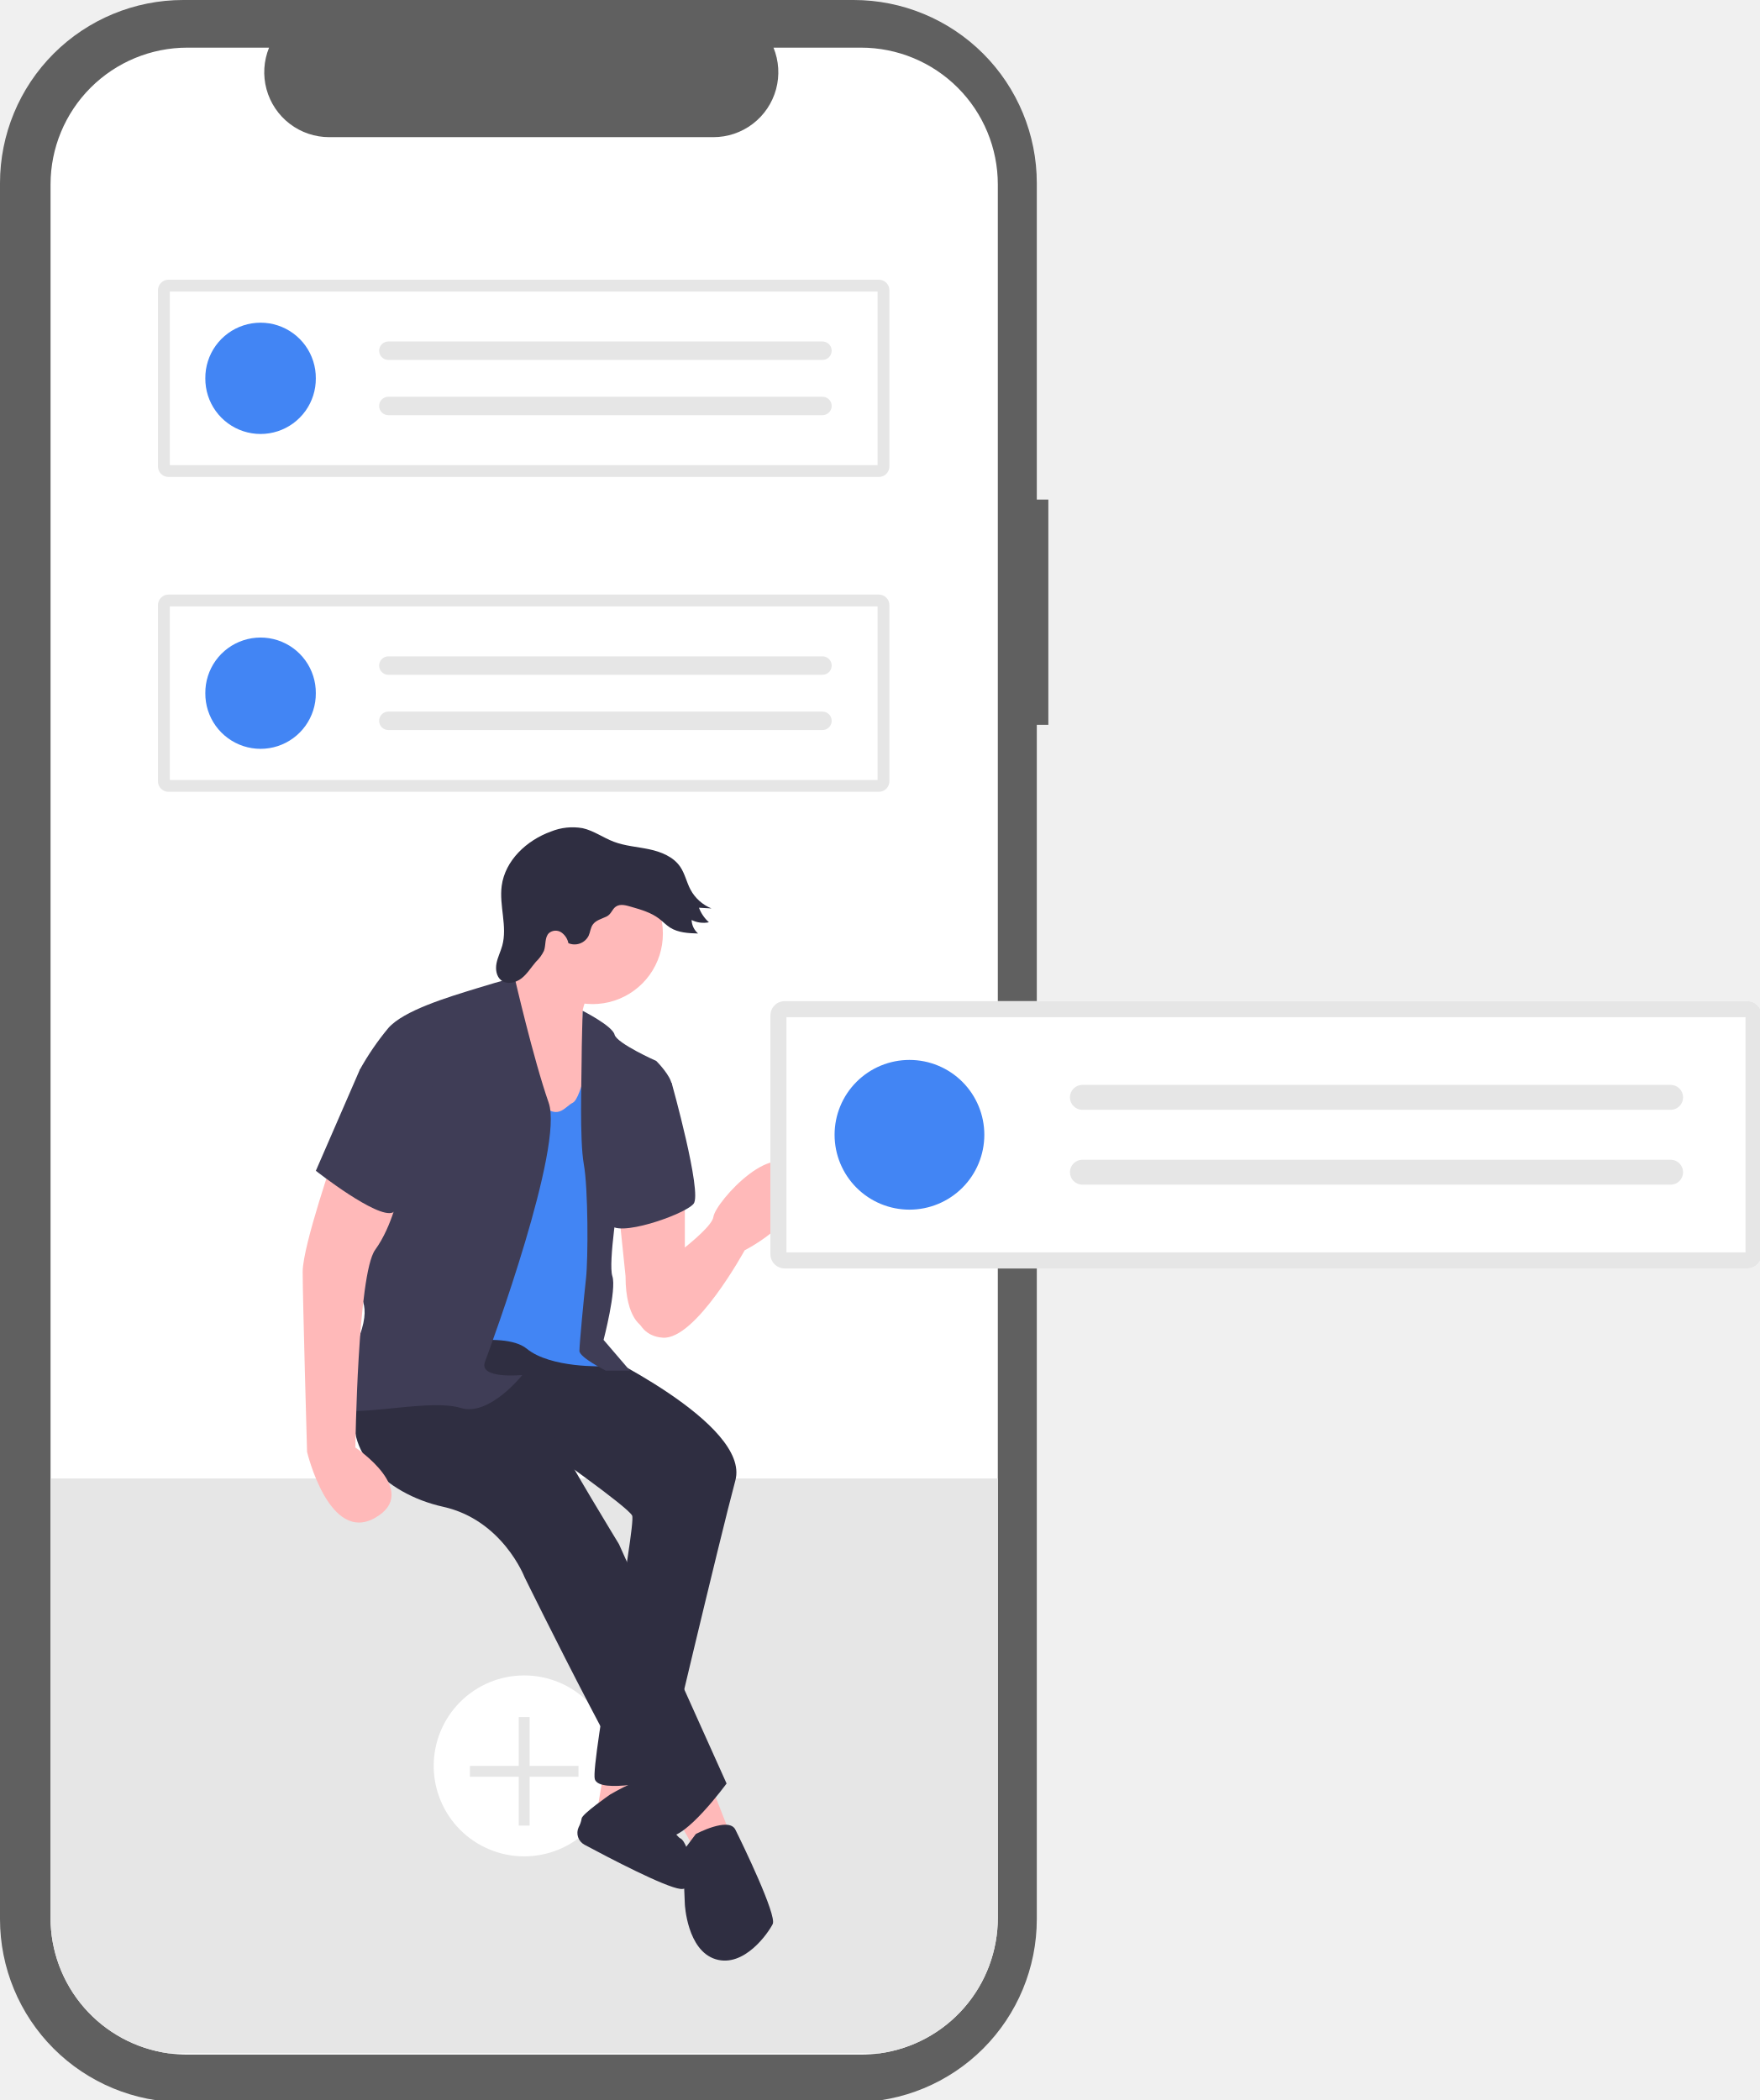
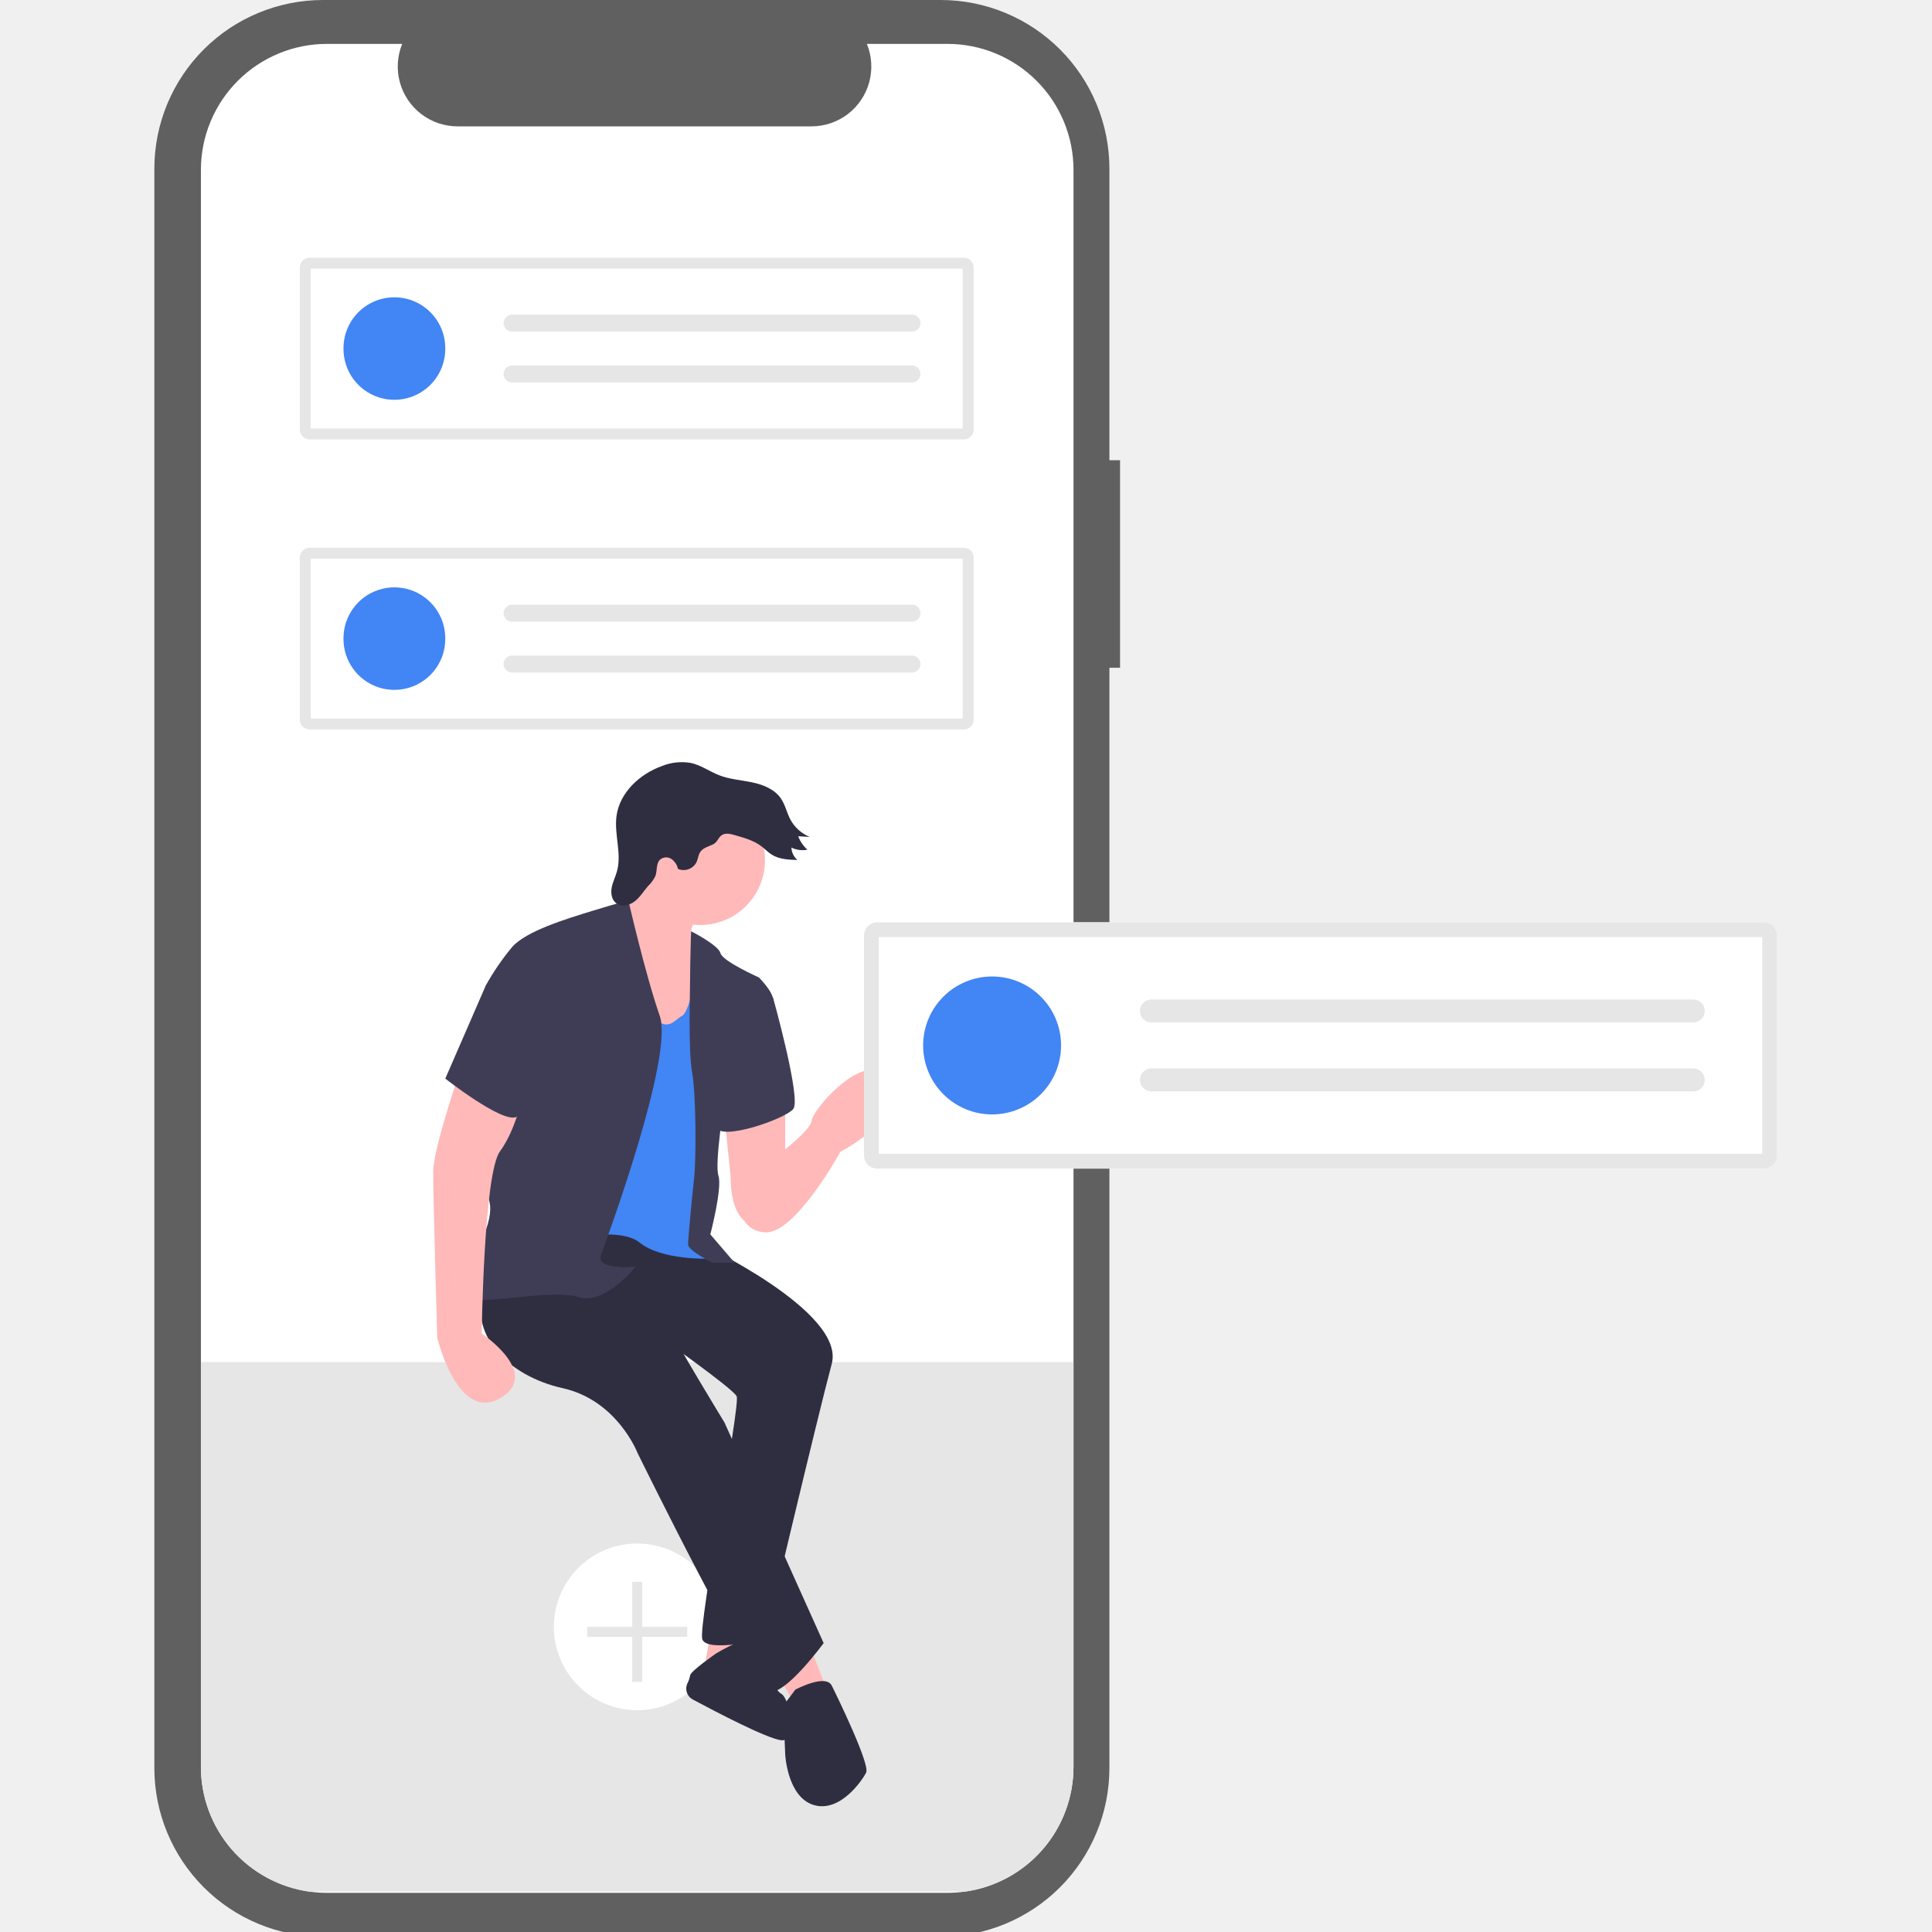
- <svg xmlns="http://www.w3.org/2000/svg" viewBox="0 0 609 727" id="vector">
-   <path id="path" d="M 362.889 172.947 L 358.89 172.947 L 358.891 63.402 C 358.891 46.593 352.207 30.456 340.321 18.57 C 328.435 6.684 312.298 0 295.489 0 L 63.402 0 C 46.593 0 30.456 6.684 18.57 18.57 C 6.684 30.456 0 46.593 0 63.402 L 0 664.376 C 0 681.185 6.684 697.322 18.57 709.208 C 30.456 721.094 46.593 727.778 63.402 727.778 L 295.488 727.778 C 312.297 727.778 328.434 721.094 340.32 709.208 C 352.206 697.322 358.89 681.185 358.89 664.376 L 358.89 250.924 L 362.889 250.924 Z" fill="#00000099" />
-   <path id="path_1" d="M 345.397 63.844 L 345.397 663.934 C 345.398 675.36 341.263 686.409 333.761 695.027 C 326.258 703.644 315.884 709.262 304.567 710.834 C 302.407 711.136 300.228 711.286 298.047 711.284 L 64.837 711.284 C 62.656 711.286 60.477 711.136 58.317 710.834 C 47.002 709.26 36.63 703.641 29.129 695.024 C 21.629 686.406 17.495 675.358 17.497 663.934 L 17.497 63.844 C 17.497 51.291 22.489 39.239 31.366 30.363 C 40.242 21.486 52.294 16.494 64.847 16.494 L 93.137 16.494 C 91.269 21.065 90.959 26.127 92.253 30.893 C 93.548 35.658 96.377 39.867 100.301 42.865 C 104.225 45.863 109.029 47.487 113.967 47.484 L 246.927 47.484 C 251.865 47.487 256.668 45.862 260.591 42.864 C 264.514 39.865 267.342 35.656 268.635 30.891 C 269.928 26.125 269.616 21.064 267.747 16.494 L 298.047 16.494 C 310.6 16.494 322.652 21.486 331.528 30.363 C 340.405 39.239 345.397 51.291 345.397 63.844 Z" fill="#ffffff" />
-   <path id="path_2" d="M 345.397 511.834 L 345.397 663.934 C 345.398 675.36 341.263 686.409 333.761 695.027 C 326.258 703.644 315.884 709.262 304.567 710.834 L 58.317 710.834 C 47.002 709.26 36.63 703.641 29.129 695.024 C 21.629 686.406 17.495 675.358 17.497 663.934 L 17.497 511.834 Z" fill="#e6e6e6" />
-   <path id="path_3" d="M 181.447 611.334 M 150.127 611.334 C 150.127 603.031 153.429 595.059 159.3 589.187 C 165.172 583.316 173.144 580.014 181.447 580.014 C 189.75 580.014 197.722 583.316 203.594 589.187 C 209.465 595.059 212.767 603.031 212.767 611.334 C 212.767 619.637 209.465 627.609 203.594 633.481 C 197.722 639.352 189.75 642.654 181.447 642.654 C 173.144 642.654 165.172 639.352 159.3 633.481 C 153.429 627.609 150.127 619.637 150.127 611.334" fill="#ffffff" />
-   <path id="path_4" d="M 200.239 611.334 L 183.327 611.334 L 183.327 594.421 L 179.568 594.421 L 179.568 611.334 L 162.655 611.334 L 162.655 615.092 L 179.568 615.092 L 179.568 632.005 L 183.327 632.005 L 183.327 615.092 L 200.239 615.092 L 200.239 611.334 Z" fill="#e6e6e6" />
-   <path id="path_5" d="M 237.06 414.437 L 237.06 442.568 L 222.615 459.294 C 222.615 459.294 216.533 457.013 216.533 441.807 L 214.252 419.759 Z" fill="#ffb9b9" />
-   <path id="path_6" d="M 222.615 442.568 C 222.615 442.568 246.184 426.602 246.944 421.28 C 247.704 415.958 269.549 392.001 275.835 406.835 C 281.767 420.834 257.767 432.834 257.767 432.834 C 257.767 432.834 240.861 463.856 229.457 463.096 C 218.053 462.336 218.053 447.89 222.615 442.568 Z" fill="#ffb9b9" />
-   <path id="path_7" d="M 208.93 613.633 L 206.649 627.319 L 218.814 624.277 L 218.814 613.633 L 208.93 613.633 Z" fill="#ffb9b9" />
-   <path id="path_8" d="M 211.211 621.236 C 211.211 621.236 225.271 612.906 225.844 616.691 C 226.417 620.476 232.499 634.921 235.54 636.442 C 238.581 637.963 242.383 654.689 235.54 653.929 C 230.24 653.34 210.802 643.174 202.306 638.619 C 201.261 638.055 200.47 637.111 200.099 635.983 C 199.728 634.855 199.803 633.626 200.31 632.552 C 200.808 631.63 201.152 630.633 201.327 629.6 C 201.327 628.078 211.211 621.236 211.211 621.236 Z" fill="#2f2e41" />
-   <path id="path_9" d="M 204.368 466.897 C 204.368 466.897 259.869 492.747 254.547 512.514 C 249.225 532.281 229.458 615.913 229.458 615.913 C 229.458 615.913 207.41 621.235 205.889 615.913 C 204.368 610.591 220.334 527.72 218.814 524.678 C 217.294 521.636 189.163 501.869 189.163 501.869 L 131.381 477.54 L 155.71 454.731 Z" fill="#2f2e41" />
-   <path id="path_10" d="M 246.184 618.195 L 253.027 635.682 L 240.862 641.004 L 233.259 627.319 L 246.184 618.195 Z" fill="#ffb9b9" />
-   <path id="path_11" d="M 205.128 342.21 C 205.128 342.21 198.285 351.333 203.607 355.895 C 208.929 360.457 205.128 377.183 205.128 377.183 L 198.285 396.19 L 170.915 390.868 L 170.915 359.697 L 172.436 344.491 C 172.436 344.491 186.121 331.566 187.642 321.682 C 189.163 311.798 205.128 342.21 205.128 342.21 Z" fill="#ffb9b9" />
-   <path id="path_12" d="M 159.511 460.815 C 159.511 460.815 195.245 500.35 195.245 501.871 C 195.245 503.392 214.252 534.563 214.252 534.563 L 251.506 617.434 C 251.506 617.434 237.061 637.201 230.978 635.681 C 224.895 634.161 181.559 545.967 181.559 545.967 C 181.559 545.967 173.956 526.2 153.428 521.638 C 132.9 517.076 116.934 501.11 124.537 482.863 C 132.14 464.616 159.511 460.815 159.511 460.815 Z" fill="#2f2e41" />
-   <path id="path_13" d="M 205.128 323.203 M 180.799 323.203 C 180.783 318.056 182.401 313.033 185.418 308.863 C 188.436 304.693 192.701 301.586 197.595 299.992 C 202.49 298.399 207.766 298.399 212.661 299.992 C 217.555 301.586 221.82 304.693 224.838 308.863 C 227.855 313.033 229.473 318.056 229.457 323.203 C 229.473 328.35 227.855 333.373 224.838 337.543 C 221.82 341.713 217.555 344.82 212.661 346.414 C 207.766 348.007 202.49 348.007 197.595 346.414 C 192.701 344.82 188.436 341.713 185.418 337.543 C 182.401 333.373 180.783 328.35 180.799 323.203" fill="#ffb9b9" />
-   <path id="path_14" d="M 204.368 362.738 C 204.368 362.738 201.327 380.225 198.286 381.745 C 195.245 383.265 192.964 388.588 186.121 380.985 C 179.278 373.382 173.196 358.176 173.196 358.176 L 149.627 387.067 L 147.346 466.897 C 147.346 466.897 173.956 460.054 182.319 466.897 C 190.682 473.74 208.929 472.979 208.929 472.979 L 205.128 457.773 L 208.169 431.923 L 207.409 408.354 L 206.649 391.628 Z" fill="#4285f4" />
-   <path id="path_15" d="M 201.69 349.941 C 201.69 349.941 211.971 355.135 212.732 358.176 C 213.493 361.217 227.177 367.299 227.177 367.299 C 227.177 367.299 232.499 372.621 232.499 375.662 C 232.499 378.703 214.252 413.677 214.252 413.677 C 214.252 413.677 210.451 437.246 211.971 441.808 C 213.491 446.37 208.93 463.856 208.93 463.856 L 218.053 474.5 L 209.69 474.5 C 209.69 474.5 200.567 469.938 200.567 467.657 C 200.567 465.376 202.088 449.41 202.848 442.567 C 203.608 435.724 203.608 411.395 202.088 403.032 C 200.568 394.669 201.328 372.62 201.328 367.298 C 201.328 361.976 201.69 349.941 201.69 349.941 Z" fill="#3f3d56" />
-   <path id="path_16" d="M 178.138 338.396 C 178.138 338.396 174.717 339.169 164.833 342.21 C 154.949 345.251 139.743 349.813 134.421 355.895 C 130.685 360.393 127.376 365.229 124.537 370.34 L 127.578 425.081 C 127.578 425.081 121.496 436.485 122.256 442.568 C 123.016 448.651 129.099 449.411 124.537 462.335 C 119.975 475.259 110.852 486.664 119.215 488.185 C 127.578 489.706 149.627 484.384 159.51 487.425 C 169.393 490.466 180.798 476.021 180.798 476.021 C 180.798 476.021 165.592 477.542 167.873 471.459 C 170.154 465.376 195.243 396.951 189.921 381.745 C 184.599 366.539 178.138 338.396 178.138 338.396 Z" fill="#3f3d56" />
-   <path id="path_17" d="M 228.697 371.861 L 232.498 374.902 C 232.498 374.902 243.142 412.916 240.101 416.718 C 237.06 420.52 212.731 428.883 211.21 423.561 C 209.689 418.239 228.697 371.861 228.697 371.861 Z" fill="#3f3d56" />
-   <path id="path_18" d="M 116.175 398.471 C 116.175 398.471 104.771 431.163 104.771 440.287 C 104.771 449.411 106.292 502.631 106.292 502.631 C 106.292 502.631 113.895 534.576 129.861 525.453 C 145.827 516.33 123.018 501.11 123.018 501.11 C 123.018 501.11 123.778 441.047 129.861 432.684 C 135.944 424.321 138.224 412.156 138.224 412.156 Z" fill="#ffb9b9" />
-   <path id="path_19" d="M 240.862 634.921 C 240.862 634.921 252.266 628.839 254.547 633.4 C 256.828 637.961 268.992 663.051 267.472 666.092 C 265.952 669.133 257.588 681.298 247.705 678.257 C 237.822 675.216 237.061 659.25 237.061 659.25 L 236.301 641.003 Z" fill="#2f2e41" />
-   <path id="path_20" d="M 209.892 317.326 C 208.216 318.115 206.228 318.586 205.175 320.11 C 204.395 321.239 204.317 322.706 203.748 323.955 C 203.127 325.191 202.057 326.145 200.757 326.62 C 199.458 327.095 198.025 327.057 196.753 326.513 C 196.442 324.999 195.561 323.661 194.293 322.777 C 193.652 322.356 192.893 322.151 192.127 322.193 C 191.362 322.235 190.63 322.522 190.039 323.011 C 188.472 324.505 189.027 327.11 188.295 329.148 C 187.609 330.581 186.664 331.876 185.509 332.968 C 183.845 334.888 182.519 337.14 180.515 338.702 C 178.511 340.264 175.472 340.941 173.481 339.362 C 171.807 338.035 171.46 335.586 171.866 333.488 C 172.272 331.39 173.281 329.459 173.849 327.4 C 175.697 320.708 172.751 313.564 173.662 306.682 C 174.83 297.864 182.325 290.898 190.691 287.875 C 194.172 286.457 197.984 286.053 201.685 286.71 C 205.511 287.564 208.779 290 212.444 291.393 C 216.363 292.883 220.624 293.143 224.724 294.014 C 228.824 294.885 233.045 296.569 235.424 300.02 C 237.084 302.427 237.654 305.417 239.03 307.997 C 240.613 310.941 243.179 313.24 246.279 314.491 L 241.944 314.244 C 242.671 316.179 243.856 317.909 245.398 319.285 C 243.366 319.7 241.252 319.42 239.397 318.492 C 239.431 319.383 239.647 320.258 240.032 321.063 C 240.417 321.867 240.963 322.584 241.636 323.169 C 238.3 323.069 234.783 322.915 231.964 321.128 C 230.583 320.253 229.458 319.034 228.158 318.042 C 225.389 315.927 221.953 314.924 218.604 313.963 C 216.845 313.458 214.729 312.756 213.138 313.888 C 211.814 314.829 211.605 316.52 209.892 317.326 Z" fill="#2f2e41" />
-   <path id="path_21" d="M 135.942 361.217 L 124.538 370.341 L 109.332 405.314 C 109.332 405.314 130.62 422.04 135.942 419.759 C 141.264 417.478 150.387 377.183 150.387 377.183 Z" fill="#3f3d56" />
-   <path id="path_22" d="M 282.028 413.938 C 282.088 413.993 282.167 414.024 282.254 414.025 C 282.34 414.027 282.429 413.999 282.507 413.945 C 282.585 413.892 282.648 413.817 282.687 413.73 C 282.725 413.644 282.737 413.551 282.72 413.466 C 282.704 413.382 282.659 413.309 282.594 413.26 C 282.534 413.205 282.455 413.174 282.368 413.173 C 282.282 413.171 282.193 413.199 282.115 413.253 C 282.037 413.306 281.974 413.381 281.935 413.468 C 281.897 413.554 281.885 413.647 281.902 413.732 C 281.918 413.816 281.963 413.889 282.028 413.938 Z" fill="#f2f2f2" />
-   <path id="path_23" d="M 271.614 346.588 C 270.306 346.589 269.05 347.11 268.124 348.035 C 267.199 348.961 266.678 350.217 266.677 351.525 L 266.677 434.182 C 266.678 435.49 267.199 436.746 268.124 437.672 C 269.05 438.597 270.306 439.118 271.614 439.119 L 604.831 439.118 C 606.139 439.117 607.395 438.596 608.321 437.671 C 609.246 436.745 609.767 435.489 609.768 434.181 L 609.768 351.524 C 609.767 350.216 609.246 348.96 608.321 348.034 C 607.395 347.109 606.139 346.588 604.831 346.587 Z" fill="#ffffff" />
-   <path id="path_24" d="M 271.614 346.588 C 270.306 346.589 269.05 347.11 268.124 348.035 C 267.199 348.961 266.678 350.217 266.677 351.525 L 266.677 434.182 C 266.678 435.49 267.199 436.746 268.124 437.672 C 269.05 438.597 270.306 439.118 271.614 439.119 L 604.831 439.118 C 606.139 439.117 607.395 438.596 608.321 437.671 C 609.246 436.745 609.767 435.489 609.768 434.181 L 609.768 351.524 C 609.767 350.216 609.246 348.96 608.321 348.034 C 607.395 347.109 606.139 346.588 604.831 346.587 Z" fill="#e6e6e6" />
-   <path id="path_25" d="M 272.231 433.564 L 604.214 433.564 L 604.214 352.142 L 272.231 352.142 Z" fill="#ffffff" />
-   <path id="path_26" d="M 314.809 392.853 M 288.892 392.853 C 288.892 385.982 291.624 379.385 296.483 374.527 C 301.341 369.668 307.938 366.936 314.809 366.936 C 321.68 366.936 328.277 369.668 333.135 374.527 C 337.994 379.385 340.726 385.982 340.726 392.853 C 340.726 399.724 337.994 406.321 333.135 411.179 C 328.277 416.038 321.68 418.77 314.809 418.77 C 307.938 418.77 301.341 416.038 296.483 411.179 C 291.624 406.321 288.892 399.724 288.892 392.853" fill="#4285f4" />
-   <path id="path_27" d="M 374.665 375.575 C 373.522 375.579 372.426 376.036 371.619 376.845 C 370.813 377.654 370.359 378.752 370.359 379.894 C 370.359 381.037 370.813 382.135 371.619 382.944 C 372.426 383.753 373.522 384.21 374.665 384.214 L 578.297 384.214 C 579.44 384.21 580.536 383.753 581.343 382.944 C 582.149 382.135 582.603 381.037 582.603 379.894 C 582.603 378.752 582.149 377.654 581.343 376.845 C 580.536 376.036 579.44 375.579 578.297 375.575 Z" fill="#e6e6e6" />
-   <path id="path_28" d="M 374.665 401.492 C 373.522 401.496 372.426 401.953 371.619 402.762 C 370.813 403.571 370.359 404.669 370.359 405.812 C 370.359 406.954 370.813 408.052 371.619 408.861 C 372.426 409.67 373.522 410.127 374.665 410.131 L 578.297 410.131 C 579.44 410.127 580.536 409.67 581.343 408.861 C 582.149 408.052 582.603 406.954 582.603 405.812 C 582.603 404.669 582.149 403.571 581.343 402.762 C 580.536 401.953 579.44 401.496 578.297 401.492 Z" fill="#e6e6e6" />
-   <path id="path_29" d="M 58.321 96.834 C 57.356 96.835 56.429 97.219 55.746 97.902 C 55.063 98.585 54.679 99.512 54.678 100.477 L 54.678 161.475 C 54.679 162.44 55.063 163.367 55.746 164.05 C 56.429 164.733 57.356 165.117 58.321 165.118 L 304.223 165.118 C 305.188 165.117 306.115 164.733 306.798 164.05 C 307.481 163.367 307.865 162.44 307.866 161.475 L 307.866 100.477 C 307.865 99.512 307.481 98.585 306.798 97.902 C 306.115 97.219 305.188 96.835 304.223 96.834 Z" fill="#ffffff" />
-   <path id="path_30" d="M 58.321 96.834 C 57.356 96.835 56.429 97.219 55.746 97.902 C 55.063 98.585 54.679 99.512 54.678 100.477 L 54.678 161.475 C 54.679 162.44 55.063 163.367 55.746 164.05 C 56.429 164.733 57.356 165.117 58.321 165.118 L 304.223 165.118 C 305.188 165.117 306.115 164.733 306.798 164.05 C 307.481 163.367 307.865 162.44 307.866 161.475 L 307.866 100.477 C 307.865 99.512 307.481 98.585 306.798 97.902 C 306.115 97.219 305.188 96.835 304.223 96.834 Z" fill="#e6e6e6" />
-   <path id="path_31" d="M 58.776 161.02 L 303.768 161.02 L 303.768 100.932 L 58.776 100.932 Z" fill="#ffffff" />
-   <path id="path_32" d="M 90.197 130.976 M 71.071 130.976 C 71.042 126.919 72.304 122.956 74.675 119.663 C 77.045 116.37 80.403 113.916 84.26 112.656 C 88.117 111.397 92.276 111.397 96.133 112.656 C 99.99 113.916 103.348 116.37 105.718 119.663 C 108.089 122.956 109.351 126.919 109.322 130.976 C 109.351 135.033 108.089 138.996 105.718 142.289 C 103.348 145.582 99.99 148.036 96.133 149.296 C 92.276 150.555 88.117 150.555 84.26 149.296 C 80.403 148.036 77.045 145.582 74.675 142.289 C 72.304 138.996 71.042 135.033 71.071 130.976" fill="#4285f4" />
-   <path id="path_33" d="M 134.368 118.225 C 133.533 118.24 132.736 118.582 132.15 119.178 C 131.565 119.774 131.236 120.577 131.236 121.412 C 131.236 122.248 131.565 123.051 132.15 123.647 C 132.736 124.243 133.533 124.585 134.368 124.6 L 284.642 124.601 C 285.323 124.613 285.99 124.407 286.545 124.012 C 287.1 123.618 287.514 123.056 287.727 122.409 C 287.94 121.763 287.94 121.064 287.727 120.418 C 287.514 119.771 287.1 119.209 286.545 118.815 C 285.99 118.42 285.323 118.214 284.642 118.226 Z" fill="#e6e6e6" />
-   <path id="path_34" d="M 134.368 137.351 C 133.533 137.366 132.736 137.708 132.15 138.304 C 131.565 138.9 131.236 139.703 131.236 140.538 C 131.236 141.374 131.565 142.177 132.15 142.773 C 132.736 143.369 133.533 143.711 134.368 143.726 L 284.642 143.726 C 285.323 143.738 285.99 143.532 286.545 143.137 C 287.1 142.743 287.514 142.181 287.727 141.534 C 287.94 140.888 287.94 140.189 287.727 139.543 C 287.514 138.896 287.1 138.334 286.545 137.94 C 285.99 137.545 285.323 137.339 284.642 137.351 Z" fill="#e6e6e6" />
-   <path id="path_35" d="M 58.321 205.834 C 57.356 205.835 56.429 206.219 55.746 206.902 C 55.063 207.585 54.679 208.512 54.678 209.477 L 54.678 270.475 C 54.679 271.44 55.063 272.367 55.746 273.05 C 56.429 273.733 57.356 274.117 58.321 274.118 L 304.223 274.118 C 305.188 274.117 306.115 273.733 306.798 273.05 C 307.481 272.367 307.865 271.44 307.866 270.475 L 307.866 209.477 C 307.865 208.512 307.481 207.585 306.798 206.902 C 306.115 206.219 305.188 205.835 304.223 205.834 Z" fill="#ffffff" />
-   <path id="path_36" d="M 58.321 205.834 C 57.356 205.835 56.429 206.219 55.746 206.902 C 55.063 207.585 54.679 208.512 54.678 209.477 L 54.678 270.475 C 54.679 271.44 55.063 272.367 55.746 273.05 C 56.429 273.733 57.356 274.117 58.321 274.118 L 304.223 274.118 C 305.188 274.117 306.115 273.733 306.798 273.05 C 307.481 272.367 307.865 271.44 307.866 270.475 L 307.866 209.477 C 307.865 208.512 307.481 207.585 306.798 206.902 C 306.115 206.219 305.188 205.835 304.223 205.834 Z" fill="#e6e6e6" />
-   <path id="path_37" d="M 58.776 270.02 L 303.768 270.02 L 303.768 209.932 L 58.776 209.932 Z" fill="#ffffff" />
-   <path id="path_38" d="M 90.197 239.976 M 71.071 239.976 C 71.042 235.919 72.304 231.956 74.675 228.663 C 77.045 225.37 80.403 222.916 84.26 221.656 C 88.117 220.397 92.276 220.397 96.133 221.656 C 99.99 222.916 103.348 225.37 105.718 228.663 C 108.089 231.956 109.351 235.919 109.322 239.976 C 109.351 244.033 108.089 247.996 105.718 251.289 C 103.348 254.582 99.99 257.036 96.133 258.296 C 92.276 259.555 88.117 259.555 84.26 258.296 C 80.403 257.036 77.045 254.582 74.675 251.289 C 72.304 247.996 71.042 244.033 71.071 239.976" fill="#4285f4" />
-   <path id="path_39" d="M 134.368 227.225 C 133.533 227.24 132.736 227.582 132.15 228.178 C 131.565 228.774 131.236 229.577 131.236 230.412 C 131.236 231.248 131.565 232.051 132.15 232.647 C 132.736 233.243 133.533 233.585 134.368 233.6 L 284.642 233.601 C 285.323 233.613 285.99 233.407 286.545 233.012 C 287.1 232.618 287.514 232.056 287.727 231.409 C 287.94 230.763 287.94 230.064 287.727 229.418 C 287.514 228.771 287.1 228.209 286.545 227.815 C 285.99 227.42 285.323 227.214 284.642 227.226 Z" fill="#e6e6e6" />
-   <path id="path_40" d="M 134.368 246.351 C 133.533 246.366 132.736 246.708 132.15 247.304 C 131.565 247.9 131.236 248.703 131.236 249.538 C 131.236 250.374 131.565 251.177 132.15 251.773 C 132.736 252.369 133.533 252.711 134.368 252.726 L 284.642 252.726 C 285.323 252.738 285.99 252.532 286.545 252.137 C 287.1 251.743 287.514 251.181 287.727 250.534 C 287.94 249.888 287.94 249.189 287.727 248.543 C 287.514 247.896 287.1 247.334 286.545 246.94 C 285.99 246.545 285.323 246.339 284.642 246.351 Z" fill="#e6e6e6" />
+ <svg xmlns="http://www.w3.org/2000/svg" width="728" height="728" viewBox="0 0 728 728" fill="none">
+   <g clip-path="url(#clip0_5_2)">
+     <path d="M422.048 173.423H418.038L418.039 63.577C418.039 46.721 411.337 30.54 399.418 18.621C387.5 6.702 371.318 0 354.463 0H121.736C104.881 0 88.7 6.702 76.781 18.621C64.862 30.54 58.16 46.721 58.16 63.577V666.206C58.16 683.062 64.862 699.243 76.781 711.162C88.7 723.08 104.881 729.783 121.736 729.783H354.462C371.317 729.783 387.499 723.08 399.417 711.162C411.336 699.243 418.038 683.062 418.038 666.206V251.615H422.048V173.423Z" fill="black" fill-opacity="0.6" />
+     <path d="M404.508 64.02V665.763C404.509 677.22 400.363 688.3 392.84 696.942C385.317 705.582 374.914 711.216 363.566 712.792C361.4 713.095 359.215 713.245 357.028 713.243H123.175C120.988 713.245 118.803 713.095 116.637 712.792C105.291 711.214 94.891 705.579 87.369 696.939C79.848 688.297 75.703 677.218 75.705 665.763V64.02C75.705 51.432 80.711 39.347 89.612 30.447C98.513 21.545 110.598 16.539 123.185 16.539H151.553C149.68 21.123 149.369 26.199 150.667 30.978C151.965 35.756 154.802 39.977 158.737 42.983C162.672 45.989 167.489 47.618 172.441 47.615H305.767C310.719 47.618 315.535 45.988 319.469 42.982C323.402 39.975 326.238 35.754 327.535 30.976C328.831 26.197 328.519 21.122 326.644 16.539H357.028C369.615 16.539 381.701 21.545 390.601 30.447C399.503 39.347 404.508 51.432 404.508 64.02Z" fill="white" />
+     <path d="M404.508 513.244V665.763C404.509 677.221 400.363 688.3 392.84 696.942C385.317 705.582 374.914 711.216 363.566 712.792H116.637C105.291 711.214 94.891 705.579 87.369 696.939C79.848 688.297 75.703 677.219 75.705 665.763V513.244H404.508Z" fill="#E6E6E6" />
+     <path d="M208.7 613.018C208.7 604.692 212.011 596.698 217.899 590.81C223.787 584.923 231.781 581.612 240.107 581.612C248.433 581.612 256.426 584.923 262.315 590.81C268.202 596.698 271.513 604.692 271.513 613.018C271.513 621.344 268.202 629.338 262.315 635.226C256.426 641.113 248.433 644.424 240.107 644.424C231.781 644.424 223.787 641.113 217.899 635.226C212.011 629.338 208.7 621.344 208.7 613.018Z" fill="white" />
+     <path d="M258.95 613.018H241.992V596.059H238.222V613.018H221.263V616.786H238.222V633.746H241.992V616.786H258.95V613.018Z" fill="#E6E6E6" />
+     <path d="M295.873 415.579V443.787L281.388 460.559C281.388 460.559 275.289 458.272 275.289 443.024L273.002 420.915L295.873 415.579Z" fill="#FFB9B9" />
+     <path d="M281.388 443.787C281.388 443.787 305.022 427.777 305.784 422.441C306.546 417.104 328.451 393.081 334.755 407.956C340.703 421.993 316.637 434.026 316.637 434.026C316.637 434.026 299.684 465.134 288.249 464.372C276.813 463.61 276.813 449.124 281.388 443.787Z" fill="#FFB9B9" />
+     <path d="M267.665 615.323L265.378 629.047L277.577 625.997V615.323H267.665Z" fill="#FFB9B9" />
+     <path d="M269.953 622.947C269.953 622.947 284.051 614.594 284.626 618.39C285.201 622.185 291.299 636.67 294.349 638.195C297.398 639.721 301.21 656.493 294.349 655.73C289.034 655.14 269.543 644.946 261.023 640.378C259.975 639.813 259.182 638.866 258.81 637.735C258.438 636.604 258.513 635.372 259.022 634.295C259.521 633.37 259.866 632.37 260.041 631.334C260.041 629.808 269.953 622.947 269.953 622.947Z" fill="#2F2E41" />
+     <path d="M263.091 468.183C263.091 468.183 318.745 494.104 313.408 513.926C308.071 533.747 288.25 617.61 288.25 617.61C288.25 617.61 266.141 622.946 264.616 617.61C263.091 612.273 279.101 529.174 277.577 526.123C276.052 523.073 247.844 503.252 247.844 503.252L189.903 478.856L214.299 455.984L263.091 468.183Z" fill="#2F2E41" />
+     <path d="M305.022 619.898L311.884 637.433L299.685 642.77L292.061 629.047L305.022 619.898Z" fill="#FFB9B9" />
+     <path d="M263.853 343.153C263.853 343.153 256.991 352.301 262.328 356.875C267.664 361.45 263.853 378.222 263.853 378.222L256.991 397.281L229.546 391.945V360.688L231.071 345.44C231.071 345.44 244.793 332.479 246.319 322.568C247.844 312.657 263.853 343.153 263.853 343.153Z" fill="#FFB9B9" />
+     <path d="M218.11 462.084C218.11 462.084 253.943 501.728 253.943 503.254C253.943 504.779 273.002 536.036 273.002 536.036L310.359 619.135C310.359 619.135 295.874 638.956 289.774 637.432C283.674 635.908 240.219 547.471 240.219 547.471C240.219 547.471 232.595 527.65 212.01 523.075C191.426 518.5 175.416 502.49 183.04 484.193C190.664 465.896 218.11 462.084 218.11 462.084Z" fill="#2F2E41" />
+     <path d="M239.457 324.093C239.441 318.932 241.063 313.895 244.089 309.714C247.115 305.532 251.392 302.417 256.299 300.818C261.208 299.221 266.498 299.221 271.407 300.818C276.314 302.417 280.591 305.532 283.617 309.714C286.642 313.895 288.265 318.932 288.249 324.093C288.265 329.255 286.642 334.291 283.617 338.473C280.591 342.654 276.314 345.77 271.407 347.368C266.498 348.966 261.208 348.966 256.299 347.368C251.392 345.77 247.115 342.654 244.089 338.473C241.063 334.291 239.441 329.255 239.457 324.093Z" fill="#FFB9B9" />
+     <path d="M263.091 363.737C263.091 363.737 260.041 381.272 256.992 382.797C253.943 384.321 251.655 389.658 244.794 382.035C237.932 374.411 231.833 359.163 231.833 359.163L208.199 388.133L205.912 468.183C205.912 468.183 232.595 461.321 240.981 468.183C249.367 475.045 267.664 474.282 267.664 474.282L263.853 459.034L266.902 433.113L266.14 409.479L265.378 392.707L263.091 363.737Z" fill="#4285F4" />
+     <path d="M260.405 350.905C260.405 350.905 270.715 356.113 271.478 359.163C272.241 362.212 285.963 368.311 285.963 368.311C285.963 368.311 291.299 373.647 291.299 376.697C291.299 379.746 273.002 414.817 273.002 414.817C273.002 414.817 269.191 438.451 270.715 443.025C272.239 447.6 267.665 465.134 267.665 465.134L276.813 475.807H268.427C268.427 475.807 259.279 471.233 259.279 468.945C259.279 466.658 260.804 450.648 261.567 443.786C262.329 436.924 262.329 412.528 260.804 404.142C259.28 395.756 260.042 373.647 260.042 368.31C260.042 362.973 260.405 350.905 260.405 350.905Z" fill="#3F3D56" />
+     <path d="M236.789 339.328C236.789 339.328 233.358 340.103 223.447 343.153C213.536 346.202 198.288 350.777 192.951 356.875C189.205 361.386 185.887 366.235 183.04 371.36L186.089 426.252C186.089 426.252 179.99 437.687 180.753 443.787C181.515 449.887 187.614 450.649 183.04 463.609C178.465 476.568 169.317 488.005 177.703 489.53C186.089 491.055 208.199 485.718 218.109 488.768C228.019 491.817 239.456 477.332 239.456 477.332C239.456 477.332 224.208 478.858 226.495 472.758C228.783 466.658 253.941 398.045 248.604 382.797C243.267 367.549 236.789 339.328 236.789 339.328Z" fill="#3F3D56" />
+     <path d="M287.487 372.885L291.298 375.935C291.298 375.935 301.972 414.054 298.922 417.866C295.873 421.678 271.477 430.065 269.952 424.728C268.426 419.391 287.487 372.885 287.487 372.885Z" fill="#3F3D56" />
+     <path d="M174.655 399.569C174.655 399.569 163.219 432.351 163.219 441.5C163.219 450.649 164.745 504.016 164.745 504.016C164.745 504.016 172.368 536.049 188.378 526.901C204.388 517.752 181.517 502.49 181.517 502.49C181.517 502.49 182.279 442.262 188.378 433.876C194.478 425.49 196.765 413.291 196.765 413.291L174.655 399.569Z" fill="#FFB9B9" />
+     <path d="M299.685 636.67C299.685 636.67 311.121 630.571 313.408 635.145C315.695 639.719 327.893 664.878 326.369 667.927C324.844 670.976 316.457 683.175 306.547 680.126C296.637 677.076 295.874 661.066 295.874 661.066L295.112 642.769L299.685 636.67Z" fill="#2F2E41" />
+     <path d="M268.63 318.2C266.949 318.991 264.956 319.464 263.9 320.992C263.118 322.124 263.04 323.595 262.469 324.847C261.846 326.087 260.773 327.043 259.47 327.52C258.167 327.996 256.73 327.958 255.455 327.413C255.143 325.894 254.259 324.553 252.988 323.666C252.345 323.244 251.584 323.038 250.816 323.081C250.049 323.123 249.315 323.41 248.722 323.901C247.151 325.399 247.707 328.011 246.973 330.055C246.286 331.492 245.338 332.79 244.18 333.885C242.511 335.811 241.182 338.069 239.172 339.635C237.163 341.201 234.115 341.88 232.119 340.297C230.44 338.966 230.092 336.511 230.499 334.407C230.906 332.303 231.918 330.367 232.488 328.302C234.341 321.591 231.387 314.428 232.3 307.527C233.471 298.685 240.987 291.699 249.376 288.668C252.867 287.246 256.689 286.841 260.4 287.5C264.237 288.356 267.514 290.799 271.189 292.196C275.119 293.69 279.392 293.951 283.503 294.824C287.614 295.697 291.847 297.386 294.232 300.846C295.897 303.26 296.468 306.258 297.848 308.845C299.436 311.798 302.009 314.103 305.117 315.357L300.77 315.11C301.499 317.05 302.688 318.785 304.234 320.165C302.196 320.581 300.076 320.3 298.216 319.369C298.25 320.263 298.467 321.14 298.853 321.947C299.239 322.754 299.787 323.473 300.461 324.059C297.116 323.959 293.59 323.805 290.763 322.013C289.378 321.135 288.25 319.913 286.946 318.918C284.17 316.797 280.724 315.792 277.366 314.828C275.602 314.322 273.48 313.618 271.885 314.753C270.557 315.696 270.348 317.392 268.63 318.2Z" fill="#2F2E41" />
+     <path d="M194.476 362.212L183.041 371.361L167.793 406.431C167.793 406.431 189.14 423.203 194.476 420.915C199.813 418.628 208.961 378.222 208.961 378.222L194.476 362.212Z" fill="#3F3D56" />
+     <path d="M340.965 415.078C341.025 415.133 341.104 415.165 341.191 415.166C341.278 415.168 341.367 415.14 341.445 415.085C341.523 415.032 341.586 414.957 341.626 414.87C341.664 414.784 341.676 414.69 341.659 414.605C341.643 414.521 341.597 414.448 341.532 414.398C341.472 414.343 341.393 414.312 341.306 414.311C341.219 414.309 341.13 414.337 341.052 414.391C340.974 414.445 340.911 414.52 340.871 414.607C340.833 414.693 340.821 414.787 340.838 414.872C340.854 414.956 340.9 415.029 340.965 415.078Z" fill="#F2F2F2" />
+     <path d="M330.522 347.543C329.21 347.544 327.951 348.066 327.022 348.994C326.095 349.922 325.572 351.182 325.571 352.493V435.378C325.572 436.69 326.095 437.949 327.022 438.878C327.951 439.805 329.21 440.328 330.522 440.329L664.657 440.328C665.969 440.327 667.228 439.804 668.157 438.877C669.084 437.948 669.607 436.689 669.608 435.377V352.492C669.607 351.181 669.084 349.921 668.157 348.993C667.228 348.065 665.969 347.543 664.657 347.542L330.522 347.543Z" fill="white" />
+     <path d="M330.522 347.543C329.21 347.544 327.951 348.066 327.022 348.994C326.095 349.922 325.572 351.182 325.571 352.493V435.378C325.572 436.69 326.095 437.949 327.022 438.878C327.951 439.805 329.21 440.328 330.522 440.329L664.657 440.328C665.969 440.327 667.228 439.804 668.157 438.877C669.084 437.948 669.607 436.689 669.608 435.377V352.492C669.607 351.181 669.084 349.921 668.157 348.993C667.228 348.065 665.969 347.543 664.657 347.542L330.522 347.543Z" fill="#E6E6E6" />
+     <path d="M331.141 434.758H664.038V353.112H331.141V434.758Z" fill="white" />
+     <path d="M347.848 393.935C347.848 387.045 350.587 380.43 355.46 375.559C360.331 370.686 366.946 367.947 373.836 367.947C380.726 367.947 387.341 370.686 392.212 375.559C397.085 380.43 399.824 387.045 399.824 393.935C399.824 400.825 397.085 407.44 392.212 412.312C387.341 417.184 380.726 419.924 373.836 419.924C366.946 419.924 360.331 417.184 355.46 412.312C350.587 407.44 347.848 400.825 347.848 393.935Z" fill="#4285F4" />
+     <path d="M433.857 376.61C432.711 376.614 431.612 377.072 430.803 377.883C429.994 378.694 429.539 379.795 429.539 380.941C429.539 382.087 429.994 383.188 430.803 383.999C431.612 384.81 432.711 385.268 433.857 385.272H638.05C639.196 385.268 640.295 384.81 641.104 383.999C641.913 383.188 642.368 382.087 642.368 380.941C642.368 379.795 641.913 378.694 641.104 377.883C640.295 377.072 639.196 376.614 638.05 376.61H433.857Z" fill="#E6E6E6" />
+     <path d="M433.857 402.598C432.711 402.602 431.612 403.06 430.803 403.872C429.994 404.683 429.539 405.784 429.539 406.93C429.539 408.075 429.994 409.176 430.803 409.987C431.612 410.799 432.711 411.257 433.857 411.261H638.05C639.196 411.257 640.295 410.799 641.104 409.987C641.913 409.176 642.368 408.075 642.368 406.93C642.368 405.784 641.913 404.683 641.104 403.872C640.295 403.06 639.196 402.602 638.05 402.598H433.857Z" fill="#E6E6E6" />
+     <path d="M116.641 97.101C115.674 97.102 114.744 97.487 114.059 98.172C113.374 98.857 112.989 99.786 112.988 100.754V161.92C112.989 162.888 113.374 163.817 114.059 164.502C114.744 165.187 115.674 165.572 116.641 165.573H363.221C364.189 165.572 365.118 165.187 365.803 164.502C366.488 163.817 366.873 162.888 366.874 161.92V100.754C366.873 99.786 366.488 98.857 365.803 98.172C365.118 97.487 364.189 97.102 363.221 97.101H116.641Z" fill="white" />
+     <path d="M116.641 97.101C115.674 97.102 114.744 97.487 114.059 98.172C113.374 98.857 112.989 99.786 112.988 100.754V161.92C112.989 162.888 113.374 163.817 114.059 164.502C114.744 165.187 115.674 165.572 116.641 165.573H363.221C364.189 165.572 365.118 165.187 365.803 164.502C366.488 163.817 366.873 162.888 366.874 161.92V100.754C366.873 99.786 366.488 98.857 365.803 98.172C365.118 97.487 364.189 97.102 363.221 97.101H116.641Z" fill="#E6E6E6" />
+     <path d="M117.098 161.464H362.765V101.21H117.098V161.464Z" fill="white" />
+     <path d="M129.427 131.337C129.397 127.269 130.663 123.295 133.041 119.993C135.417 116.691 138.784 114.23 142.652 112.966C146.52 111.704 150.69 111.704 154.558 112.966C158.425 114.23 161.792 116.691 164.169 119.993C166.547 123.295 167.812 127.269 167.783 131.337C167.812 135.405 166.547 139.379 164.169 142.681C161.792 145.983 158.425 148.444 154.558 149.707C150.69 150.97 146.52 150.97 142.652 149.707C138.784 148.444 135.417 145.983 133.041 142.681C130.663 139.379 129.397 135.405 129.427 131.337Z" fill="#4285F4" />
+     <path d="M192.898 118.551C192.061 118.566 191.261 118.909 190.674 119.506C190.087 120.104 189.757 120.909 189.757 121.746C189.757 122.585 190.087 123.39 190.674 123.988C191.261 124.585 192.061 124.928 192.898 124.943L343.586 124.944C344.269 124.956 344.938 124.75 345.494 124.354C346.051 123.959 346.466 123.395 346.679 122.746C346.893 122.098 346.893 121.398 346.679 120.75C346.466 120.101 346.051 119.537 345.494 119.142C344.938 118.746 344.269 118.54 343.586 118.552L192.898 118.551Z" fill="#E6E6E6" />
+     <path d="M192.898 137.729C192.061 137.744 191.261 138.087 190.674 138.685C190.087 139.283 189.757 140.088 189.757 140.925C189.757 141.763 190.087 142.569 190.674 143.166C191.261 143.764 192.061 144.107 192.898 144.122H343.586C344.269 144.134 344.938 143.927 345.494 143.531C346.051 143.136 346.466 142.573 346.679 141.924C346.893 141.276 346.893 140.575 346.679 139.927C346.466 139.279 346.051 138.715 345.494 138.32C344.938 137.924 344.269 137.717 343.586 137.729H192.898Z" fill="#E6E6E6" />
+     <path d="M116.641 206.401C115.674 206.402 114.744 206.787 114.059 207.472C113.374 208.157 112.989 209.086 112.988 210.054V271.22C112.989 272.188 113.374 273.117 114.059 273.802C114.744 274.487 115.674 274.872 116.641 274.873H363.221C364.189 274.872 365.118 274.487 365.803 273.802C366.488 273.117 366.873 272.188 366.874 271.22V210.054C366.873 209.086 366.488 208.157 365.803 207.472C365.118 206.787 364.189 206.402 363.221 206.401H116.641Z" fill="white" />
+     <path d="M116.641 206.401C115.674 206.402 114.744 206.787 114.059 207.472C113.374 208.157 112.989 209.086 112.988 210.054V271.22C112.989 272.188 113.374 273.117 114.059 273.802C114.744 274.487 115.674 274.872 116.641 274.873H363.221C364.189 274.872 365.118 274.487 365.803 273.802C366.488 273.117 366.873 272.188 366.874 271.22V210.054C366.873 209.086 366.488 208.157 365.803 207.472C365.118 206.787 364.189 206.402 363.221 206.401H116.641Z" fill="#E6E6E6" />
+     <path d="M117.098 270.764H362.765V210.51H117.098V270.764Z" fill="white" />
+     <path d="M129.427 240.637C129.397 236.569 130.663 232.595 133.041 229.293C135.417 225.991 138.784 223.53 142.652 222.267C146.52 221.004 150.69 221.004 154.558 222.267C158.425 223.53 161.792 225.991 164.169 229.293C166.547 232.595 167.812 236.569 167.783 240.637C167.812 244.705 166.547 248.679 164.169 251.981C161.792 255.283 158.425 257.744 154.558 259.008C150.69 260.27 146.52 260.27 142.652 259.008C138.784 257.744 135.417 255.283 133.041 251.981C130.663 248.679 129.397 244.705 129.427 240.637Z" fill="#4285F4" />
+     <path d="M192.898 227.851C192.061 227.866 191.261 228.209 190.674 228.807C190.087 229.404 189.757 230.209 189.757 231.047C189.757 231.885 190.087 232.69 190.674 233.288C191.261 233.886 192.061 234.228 192.898 234.244L343.586 234.245C344.269 234.257 344.938 234.05 345.494 233.654C346.051 233.259 346.466 232.695 346.679 232.046C346.893 231.399 346.893 230.698 346.679 230.05C346.466 229.401 346.051 228.838 345.494 228.443C344.938 228.047 344.269 227.84 343.586 227.852L192.898 227.851Z" fill="#E6E6E6" />
+     <path d="M192.898 247.03C192.061 247.045 191.261 247.388 190.674 247.985C190.087 248.583 189.757 249.388 189.757 250.225C189.757 251.064 190.087 251.869 190.674 252.467C191.261 253.064 192.061 253.407 192.898 253.422H343.586C344.269 253.434 344.938 253.228 345.494 252.832C346.051 252.436 346.466 251.873 346.679 251.224C346.893 250.576 346.893 249.875 346.679 249.228C346.466 248.579 346.051 248.015 345.494 247.62C344.938 247.224 344.269 247.018 343.586 247.03H192.898Z" fill="#E6E6E6" />
+   </g>
+   <defs>
+     <clipPath id="clip0_5_2">
+       <rect width="728" height="728" fill="white" />
+     </clipPath>
+   </defs>
</svg>
